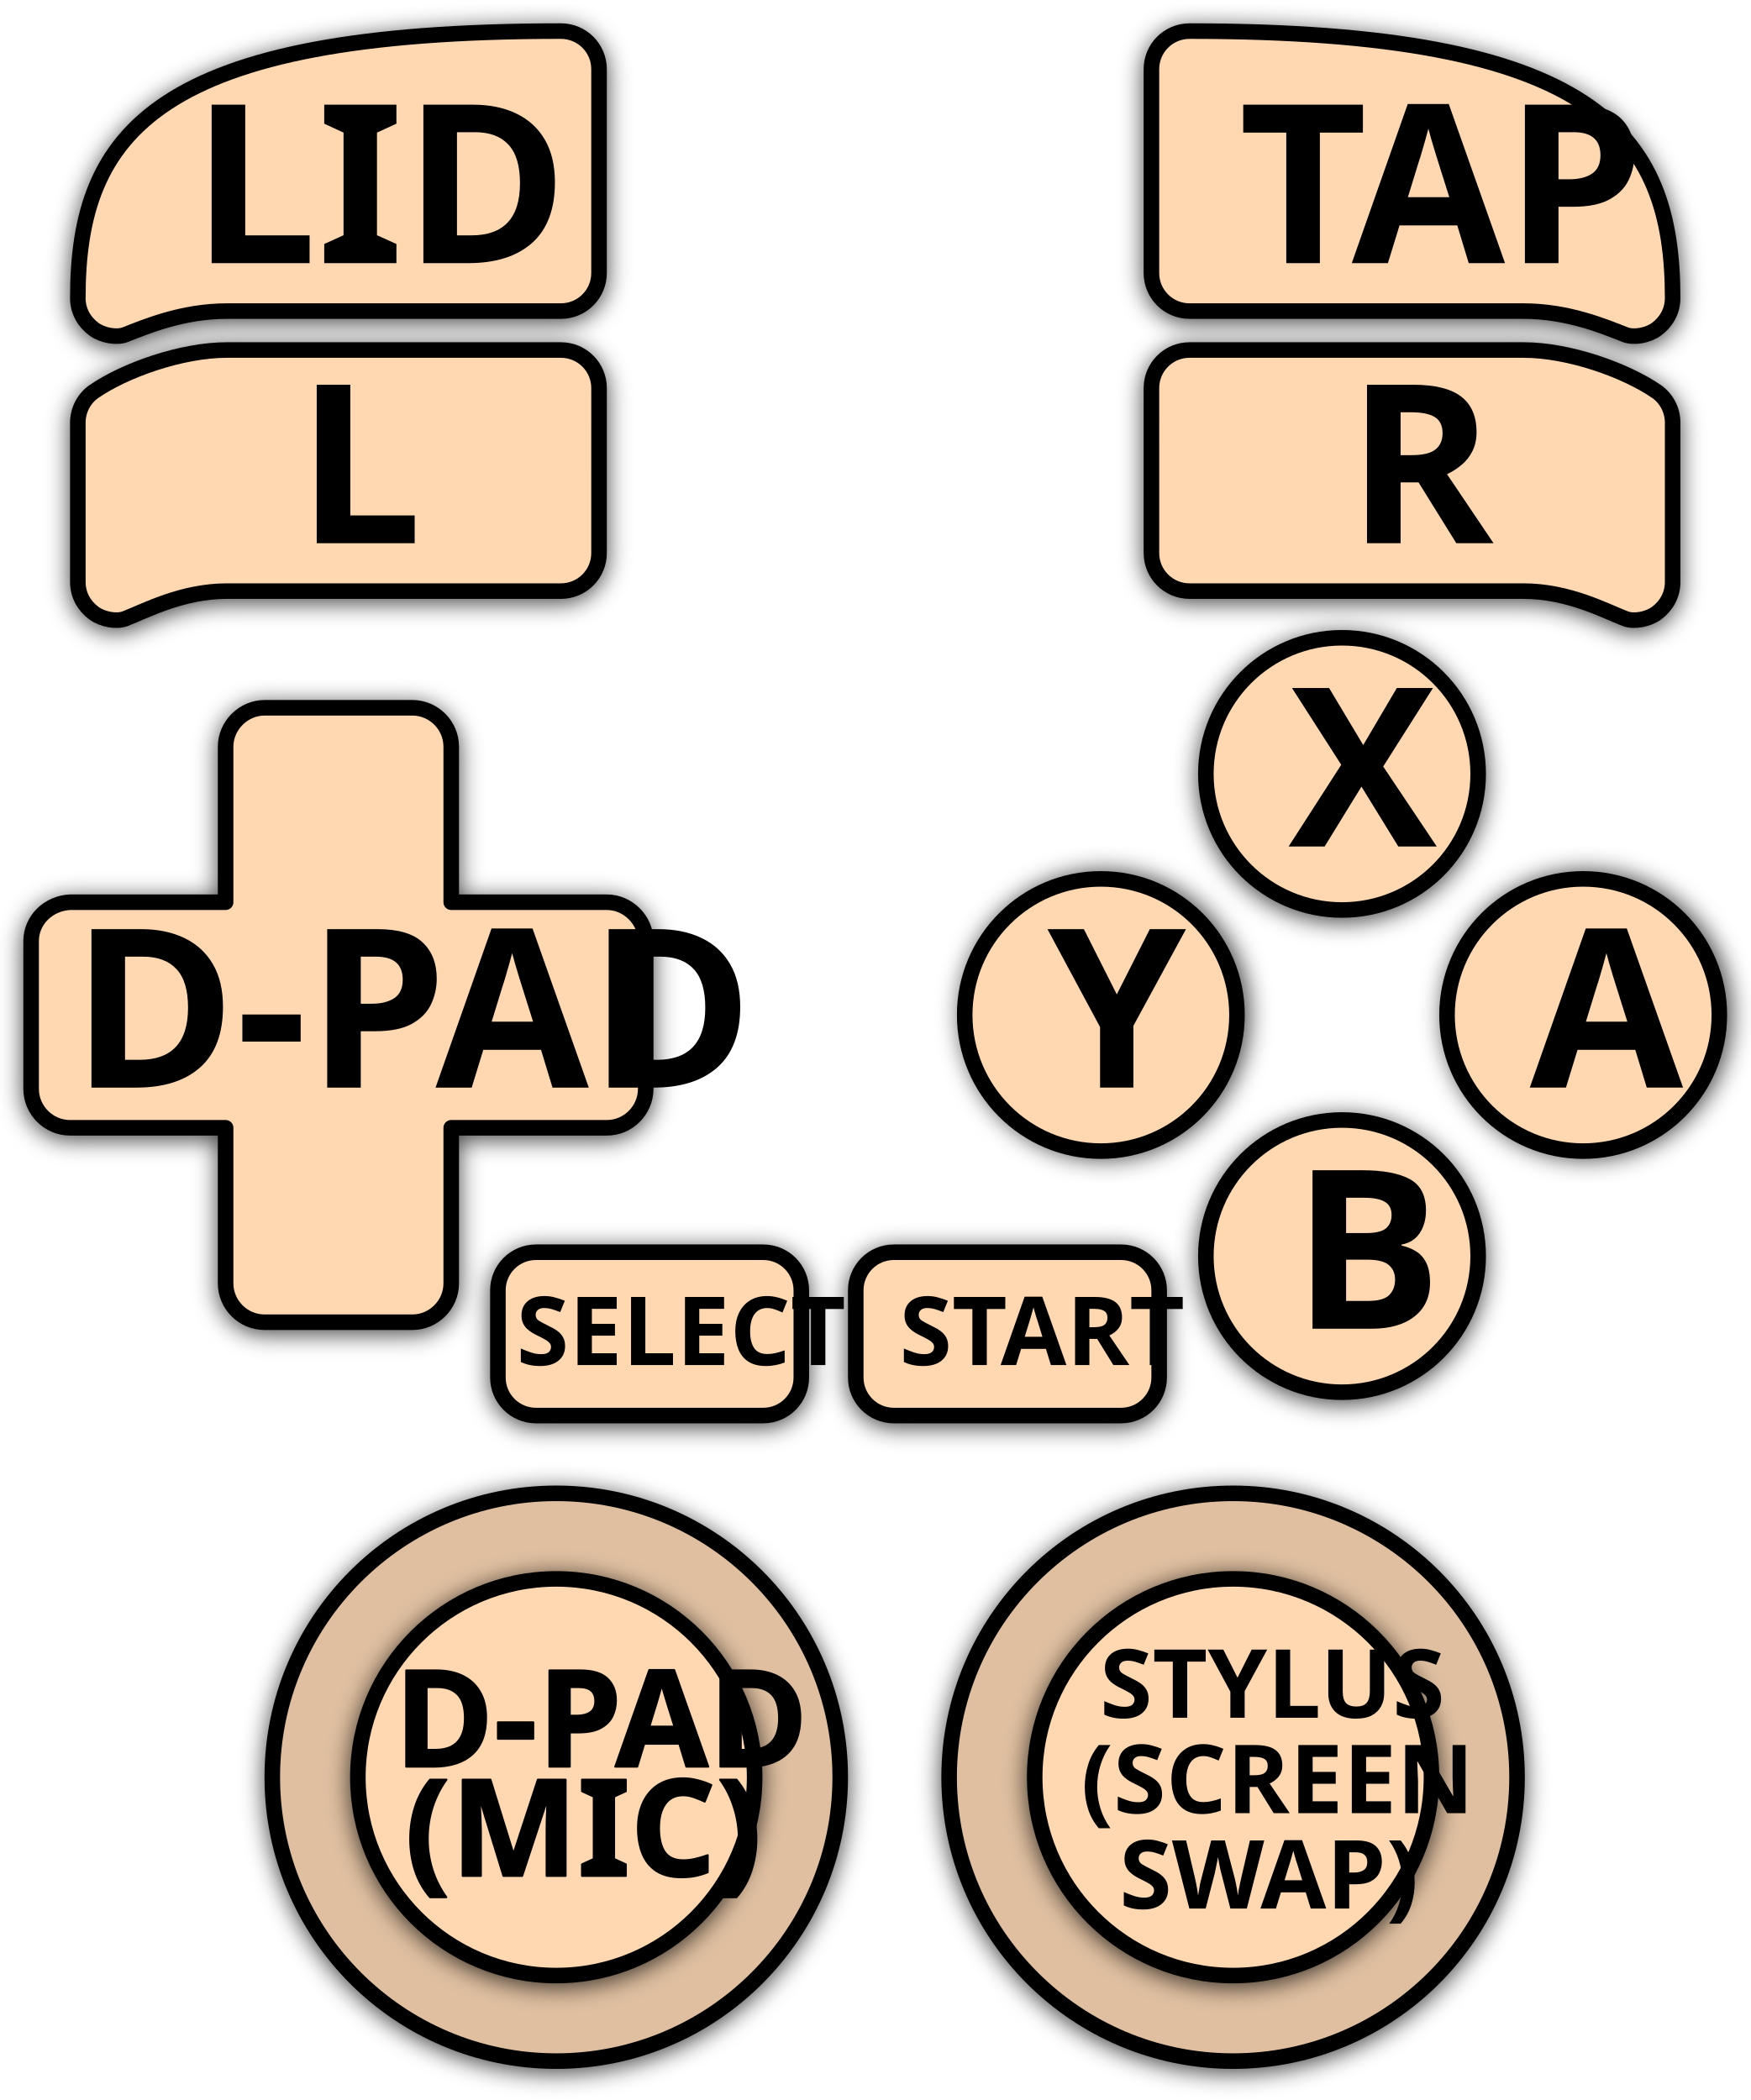
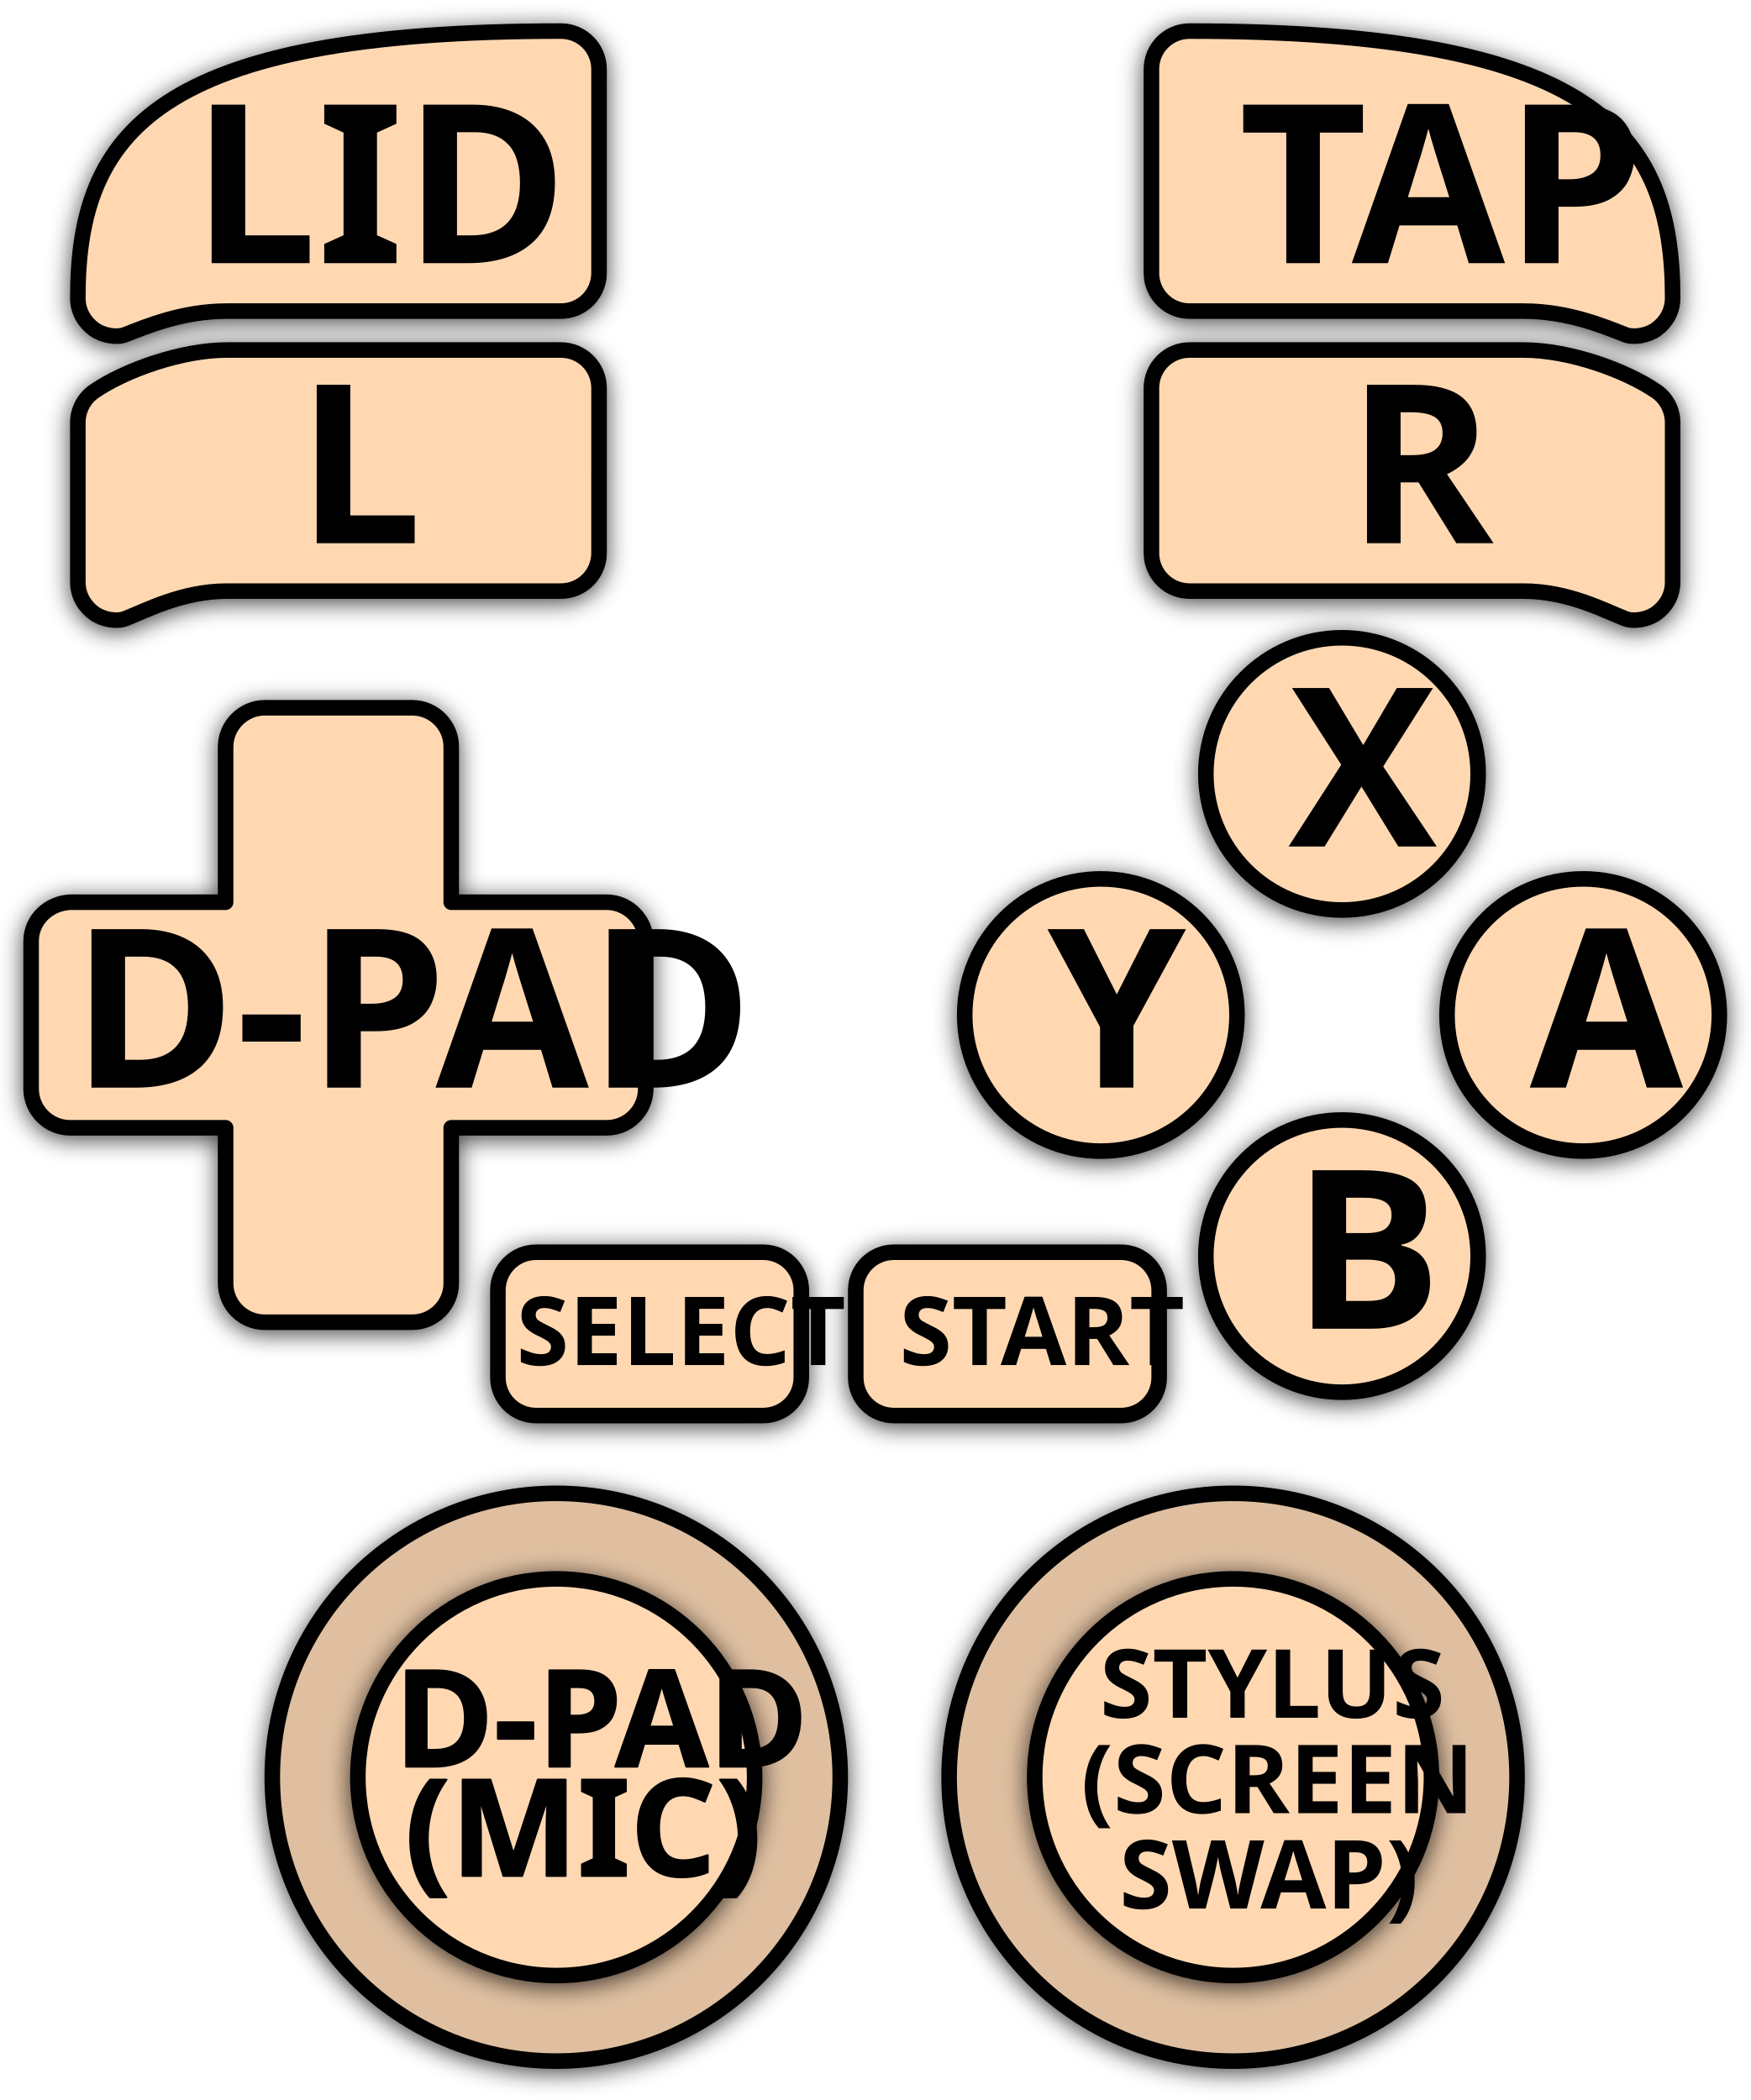
<svg xmlns="http://www.w3.org/2000/svg" version="1.1" id="Layer_3" x="0px" y="0px" viewBox="0 0 225 270" xml:space="preserve" width="225" height="270">
  <defs id="defs75">
    <rect x="41.228" y="199.808" width="55.255" height="51.834" id="rect369361" />
    <rect x="76.739" y="147.344" width="33.368" height="20.844" id="rect127464" />
    <rect x="128.25" y="105.787" width="33.96" height="33.738" id="rect83351" />
    <rect x="127.677" y="105.526" width="34.595" height="33.973" id="rect34999" />
    <rect x="161.554" y="139.782" width="33.152" height="33.894" id="rect24475" />
    <rect x="128.25" y="105.787" width="33.96" height="33.738" id="rect83351-3" />
    <rect x="128.25" y="105.787" width="33.96" height="33.738" id="rect83351-9" />
    <rect x="128.25" y="105.787" width="33.96" height="33.738" id="rect83351-5" />
    <rect x="76.739" y="147.344" width="32.548" height="20.781" id="rect127464-0" />
    <rect x="128.25" y="105.787" width="69.439" height="31.708" id="rect83351-4" />
    <rect x="128.25" y="105.787" width="33.96" height="33.738" id="rect83351-52" />
    <rect x="128.25" y="105.787" width="33.96" height="33.738" id="rect83351-52-6" />
    <rect x="128.25" y="105.787" width="33.96" height="33.738" id="rect83351-37" />
    <rect x="128.25" y="105.787" width="33.96" height="33.738" id="rect83351-3-9" />
    <rect x="128.25" y="105.787" width="33.96" height="33.738" id="rect83351-9-2" />
    <rect x="128.25" y="105.787" width="33.96" height="33.738" id="rect83351-5-7" />
    <rect x="76.739" y="147.344" width="33.368" height="20.844" id="rect127464-7" />
    <rect x="76.739" y="147.344" width="32.548" height="20.781" id="rect127464-0-5" />
    <rect x="128.25" y="105.787" width="69.439" height="31.708" id="rect83351-4-1" />
    <rect x="128.25" y="105.787" width="33.96" height="33.738" id="rect83351-52-67" />
    <rect x="128.25" y="105.787" width="33.96" height="33.738" id="rect83351-52-6-8" />
    <rect x="128.25" y="105.787" width="69.439" height="31.708" id="rect83351-4-1-4" />
    <rect x="128.25" y="105.787" width="69.439" height="31.708" id="rect83351-4-1-4-4" />
    <rect x="128.25" y="105.787" width="69.439" height="31.708" id="rect83351-4-1-4-9" />
    <rect x="128.25" y="105.787" width="69.439" height="31.708" id="rect83351-4-1-4-4-4" />
    <rect x="76.739" y="147.344" width="65.207" height="14.331" id="rect127464-7-2" />
    <rect x="76.739" y="147.344" width="65.207" height="14.331" id="rect127464-7-2-8" />
    <rect x="76.739" y="147.344" width="33.368" height="20.844" id="rect127464-7-5" />
    <rect x="76.739" y="147.344" width="65.207" height="14.331" id="rect127464-7-2-2" />
    <rect x="76.739" y="147.344" width="65.207" height="14.331" id="rect127464-7-2-8-1" />
    <rect x="76.739" y="147.344" width="32.548" height="20.781" id="rect127464-0-5-4" />
    <rect x="128.25" y="105.787" width="33.96" height="33.738" id="rect83351-37-3" />
    <rect x="128.25" y="105.787" width="33.96" height="33.738" id="rect83351-3-9-2" />
    <rect x="128.25" y="105.787" width="33.96" height="33.738" id="rect83351-9-2-3" />
    <rect x="128.25" y="105.787" width="33.96" height="33.738" id="rect83351-5-7-8" />
    <rect x="128.25" y="105.787" width="69.439" height="31.708" id="rect83351-4-1-1" />
    <rect x="128.25" y="105.787" width="69.439" height="31.708" id="rect83351-4-1-4-8" />
    <rect x="128.25" y="105.787" width="69.439" height="31.708" id="rect83351-4-1-4-9-1" />
    <rect x="128.25" y="105.787" width="33.96" height="33.738" id="rect83351-52-67-5" />
    <rect x="128.25" y="105.787" width="33.96" height="33.738" id="rect83351-52-6-8-9" />
    <rect x="128.25" y="105.787" width="69.439" height="31.708" id="rect83351-4-1-4-4-2" />
    <rect x="128.25" y="105.787" width="69.439" height="31.708" id="rect83351-4-1-4-4-4-7" />
    <rect x="128.25" y="105.787" width="69.439" height="31.708" id="rect83351-4-1-4-9-2" />
    <rect x="128.25" y="105.787" width="54.922" height="28.684" id="rect83351-4-1-4-6" />
    <rect x="128.25" y="105.787" width="54.922" height="28.684" id="rect83351-4-1-4-6-6" />
    <rect x="128.25" y="105.787" width="54.922" height="28.684" id="rect83351-4-1-4-6-6-5" />
    <rect x="128.25" y="105.787" width="54.922" height="28.684" id="rect83351-4-1-4-6-5" />
    <rect x="128.25" y="105.787" width="28.869" height="28.839" id="rect83351-4-1-4-6-9" />
    <rect x="128.25" y="105.787" width="28.869" height="28.839" id="rect83351-4-1-4-6-9-7" />
    <rect x="128.25" y="105.787" width="28.869" height="28.839" id="rect83351-4-1-4-6-9-0" />
    <rect x="128.25" y="105.787" width="28.869" height="28.839" id="rect83351-4-1-4-6-9-0-2" />
    <rect x="128.25" y="105.787" width="54.922" height="28.684" id="rect83351-4-1-4-6-5-7" />
    <rect x="128.25" y="105.787" width="54.922" height="28.684" id="rect83351-4-1-4-6-5-72" />
    <rect x="128.25" y="105.787" width="54.922" height="28.684" id="rect83351-4-1-4-6-5-72-2" />
    <rect x="128.25" y="105.787" width="30.806" height="28.718" id="rect83351-4-1-4-6-5-7-5" />
    <rect x="128.25" y="105.787" width="30.806" height="28.718" id="rect83351-4-1-4-6-5-7-5-2" />
    <rect x="128.25" y="105.787" width="30.806" height="28.718" id="rect83351-4-1-4-6-5-7-5-26" />
    <rect x="128.25" y="105.787" width="30.806" height="28.718" id="rect83351-4-1-4-6-5-7-5-4" />
    <rect x="76.739" y="147.344" width="33.368" height="20.844" id="rect127464-7-4" />
    <rect x="76.739" y="147.344" width="33.368" height="19.215" id="rect127464-7-4-8" />
    <rect x="76.739" y="147.344" width="44.004" height="35.334" id="rect127464-7-4-8-8" />
    <rect x="76.739" y="147.344" width="44.004" height="35.334" id="rect127464-7-4-8-8-8" />
    <rect x="41.228" y="199.808" width="55.255" height="51.834" id="rect369361-1" />
    <rect x="41.228" y="199.808" width="86.232" height="35.141" id="rect369361-0" />
    <rect x="128.25" y="105.787" width="81.862" height="29.811" id="rect83351-4-1-4-6-5-7-5-2-1" />
    <rect x="128.25" y="105.787" width="54.922" height="28.684" id="rect83351-4-1-4-6-5-72-2-6" />
    <rect x="128.25" y="105.787" width="54.922" height="28.684" id="rect83351-4-1-4-6-5-72-2-6-6" />
    <rect x="128.25" y="105.787" width="54.922" height="28.684" id="rect83351-4-1-4-6-5-72-2-6-6-8" />
    <rect x="128.25" y="105.787" width="77.274" height="28.684" id="rect83351-4-1-4-6-5-72-2-6-6-0" />
    <rect x="128.25" y="105.787" width="33.275" height="27.809" id="rect83351-4-1-4-6-5-72-2-6-6-5" />
    <rect x="128.25" y="105.787" width="33.275" height="27.809" id="rect83351-4-1-4-6-5-72-2-6-6-5-7" />
    <rect x="128.25" y="105.787" width="33.275" height="27.809" id="rect83351-4-1-4-6-5-72-2-6-6-5-7-2" />
    <rect x="128.25" y="105.787" width="33.275" height="27.809" id="rect83351-4-1-4-6-5-72-2-6-6-5-7-5" />
    <rect x="128.25" y="105.787" width="43.668" height="19.897" id="rect83351-4-1-4-6-5-72-2-6-6-0-4" />
    <rect x="128.25" y="105.787" width="77.274" height="28.684" id="rect83351-4-1-4-6-5-72-2-6-6-0-4-6" />
    <rect x="128.25" y="105.787" width="77.274" height="28.684" id="rect83351-4-1-4-6-5-72-2-6-6-0-4-0" />
    <rect x="128.25" y="105.787" width="61.396" height="39.166" id="rect83351-4-1-4-6-5-72-2-6-6-0-4-67" />
    <rect x="128.25" y="105.787" width="43.668" height="19.897" id="rect83351-4-1-4-6-5-72-2-6-6-0-4-3" />
    <rect x="128.25" y="105.787" width="61.396" height="39.166" id="rect83351-4-1-4-6-5-72-2-6-6-0-4-67-2" />
    <filter style="color-interpolation-filters:sRGB;" id="filter108623" x="-0.118" y="-0.219" width="1.236" height="1.462">
      <feFlood flood-opacity="0.75" flood-color="rgb(0,0,0)" result="flood" id="feFlood108613" />
      <feComposite in="flood" in2="SourceGraphic" operator="in" result="composite1" id="feComposite108615" />
      <feGaussianBlur in="composite1" stdDeviation="1.5" result="blur" id="feGaussianBlur108617" />
      <feOffset dx="0" dy="0.5" result="offset" id="feOffset108619" />
      <feComposite in="SourceGraphic" in2="offset" operator="over" result="composite2" id="feComposite108621" />
    </filter>
    <filter style="color-interpolation-filters:sRGB;" id="filter108915" x="-0.055" y="-0.055" width="1.11" height="1.12">
      <feFlood flood-opacity="1" flood-color="rgb(0,0,0)" result="flood" id="feFlood108905" />
      <feComposite in="flood" in2="SourceGraphic" operator="in" result="composite1" id="feComposite108907" />
      <feGaussianBlur in="composite1" stdDeviation="0.75" result="blur" id="feGaussianBlur108909" />
      <feOffset dx="0" dy="0.5" result="offset" id="feOffset108911" />
      <feComposite in="SourceGraphic" in2="offset" operator="over" result="composite2" id="feComposite108913" />
    </filter>
    <rect x="128.25" y="105.787" width="43.668" height="19.897" id="rect83351-4-1-4-6-5-72-2-6-6-0-4-3-4" />
    <rect x="128.25" y="105.787" width="43.668" height="19.897" id="rect83351-4-1-4-6-5-72-2-6-6-0-4-3-47" />
    <rect x="128.25" y="105.787" width="43.668" height="19.897" id="rect83351-4-1-4-6-5-72-2-6-6-0-4-3-8" />
    <rect x="128.25" y="105.787" width="43.668" height="19.897" id="rect83351-4-1-4-6-5-72-2-6-6-0-4-3-6" />
    <rect x="128.25" y="105.787" width="72.14" height="36.906" id="rect83351-4-1-4-6-5-72-2-6-6-0-4-3-5" />
  </defs>
  <g id="layer2" style="display:none">
    <rect style="display:inline;fill:#000000;fill-opacity:0.25;stroke-width:10.783;stroke-linecap:round;stroke-linejoin:round" id="rect937" width="223" height="278" x="1" y="1" rx="6.977" ry="6.969" />
  </g>
  <g id="layer1">
    <g id="layer8" style="display:inline">
      <path style="display:inline;fill:#ffd8b2;fill-opacity:1;stroke:#000000;stroke-width:2;stroke-linecap:round;stroke-linejoin:round;stroke-miterlimit:4;stroke-dasharray:none;stroke-opacity:1;paint-order:normal;filter:url(#filter108623)" d="M 103,177.112 C 103,179.778 100.843,182 98.091,182 H 68.909 C 66.157,182 64,179.778 64,177.112 v -11.223 c 0,-2.666 2.157,-4.888 4.909,-4.888 H 98.091 c 2.752,0 4.909,2.222 4.909,4.888 z" id="path23-1-9" />
      <path style="display:inline;fill:#ffd8b2;fill-opacity:1;stroke:#000000;stroke-width:2;stroke-linecap:round;stroke-linejoin:round;stroke-miterlimit:4;stroke-dasharray:none;stroke-opacity:1;paint-order:normal;filter:url(#filter108623)" d="m 148.998,177.112 c 0,2.666 -2.157,4.888 -4.909,4.888 h -29.182 c -2.752,0 -4.909,-2.222 -4.909,-4.888 v -11.223 c 0,-2.666 2.157,-4.888 4.909,-4.888 h 29.182 c 2.752,0 4.909,2.222 4.909,4.888 z" id="path23-1-9-2" />
      <text xml:space="preserve" id="text83349-9-6-1-07-17-3-8-9-5-9" style="font-style:normal;font-variant:normal;font-weight:bold;font-stretch:normal;font-size:11.054px;line-height:1;font-family:'Entangled Plain BRK';-inkscape-font-specification:'Entangled Plain BRK Bold';font-variant-ligatures:normal;font-variant-position:normal;font-variant-caps:normal;font-variant-numeric:normal;font-variant-alternates:normal;font-variant-east-asian:normal;text-indent:0;text-align:center;text-decoration-line:none;text-decoration-style:solid;text-decoration-color:#000000;letter-spacing:0px;word-spacing:0px;text-transform:none;writing-mode:lr-tb;direction:ltr;text-orientation:mixed;dominant-baseline:auto;baseline-shift:baseline;white-space:pre;shape-inside:url(#rect83351-4-1-4-6-5-72-2-6-6-0-4);shape-padding:0;shape-margin:0;inline-size:0;display:inline;fill:#000000;fill-opacity:1;stroke:none;stroke-width:0.225;stroke-linecap:round;stroke-linejoin:round;stroke-miterlimit:4;stroke-dasharray:none;stroke-dashoffset:0;stroke-opacity:1;paint-order:stroke fill markers;stop-color:#000000" x="7.898" y="0" transform="matrix(1.109734,0,0,1.109734,-83.05325,48.303)">
-         <tspan x="134.653" y="114.63" id="tspan1135">SELECT</tspan>
+         <tspan x="134.653" y="114.63" id="tspan1226">SELECT</tspan>
      </text>
      <text xml:space="preserve" id="text83349-9-6-1-07-17-3-8-9-5-9-4" style="font-style:normal;font-variant:normal;font-weight:bold;font-stretch:normal;font-size:11.054px;line-height:1;font-family:'Entangled Plain BRK';-inkscape-font-specification:'Entangled Plain BRK Bold';font-variant-ligatures:normal;font-variant-position:normal;font-variant-caps:normal;font-variant-numeric:normal;font-variant-alternates:normal;font-variant-east-asian:normal;text-indent:0;text-align:center;text-decoration-line:none;text-decoration-style:solid;text-decoration-color:#000000;letter-spacing:0px;word-spacing:0px;text-transform:none;writing-mode:lr-tb;direction:ltr;text-orientation:mixed;dominant-baseline:auto;baseline-shift:baseline;white-space:pre;shape-inside:url(#rect83351-4-1-4-6-5-72-2-6-6-0-4-3);shape-padding:0;shape-margin:0;inline-size:0;display:inline;fill:#000000;fill-opacity:1;stroke:none;stroke-width:0.225;stroke-linecap:round;stroke-linejoin:round;stroke-miterlimit:4;stroke-dasharray:none;stroke-dashoffset:0;stroke-opacity:1;paint-order:stroke fill markers;stop-color:#000000" x="7.898" y="0" transform="matrix(1.109734,0,0,1.109734,-37.05476,48.303)">
-         <tspan x="137.571" y="114.63" id="tspan1137">START</tspan>
+         <tspan x="137.571" y="114.63" id="tspan1228">START</tspan>
      </text>
    </g>
    <g id="layer7" style="display:inline">
+       <circle style="display:inline;fill:#ffd8b2;fill-opacity:1;stroke:#000000;stroke-width:2;stroke-linecap:round;stroke-linejoin:round;stroke-miterlimit:4;stroke-dasharray:none;stroke-opacity:1;paint-order:normal;filter:url(#filter108623)" id="path218689-9" cx="141.504" cy="130.502" r="17.5" />
+       <circle style="display:inline;fill:#ffd8b2;fill-opacity:1;stroke:#000000;stroke-width:2;stroke-linecap:round;stroke-linejoin:round;stroke-miterlimit:4;stroke-dasharray:none;stroke-opacity:1;paint-order:normal;filter:url(#filter108623)" id="path218689-9-6" cx="203.501" cy="130.5" r="17.5" />
      <circle style="fill:#ffd8b2;fill-opacity:1;stroke:#000000;stroke-width:2;stroke-linecap:round;stroke-linejoin:round;stroke-miterlimit:4;stroke-dasharray:none;stroke-opacity:1;paint-order:normal;filter:url(#filter108623)" id="path218689" cx="172.501" cy="99.5" r="17.5" />
      <circle style="display:inline;fill:#ffd8b2;fill-opacity:1;stroke:#000000;stroke-width:2;stroke-linecap:round;stroke-linejoin:round;stroke-miterlimit:4;stroke-dasharray:none;stroke-opacity:1;paint-order:normal;filter:url(#filter108623)" id="path218689-0" cx="172.501" cy="161.5" r="17.5" />
-       <circle style="display:inline;fill:#ffd8b2;fill-opacity:1;stroke:#000000;stroke-width:2;stroke-linecap:round;stroke-linejoin:round;stroke-miterlimit:4;stroke-dasharray:none;stroke-opacity:1;paint-order:normal;filter:url(#filter108623)" id="path218689-9" cx="-130.5" cy="141.501" transform="rotate(-90)" r="17.5" />
-       <circle style="display:inline;fill:#ffd8b2;fill-opacity:1;stroke:#000000;stroke-width:2;stroke-linecap:round;stroke-linejoin:round;stroke-miterlimit:4;stroke-dasharray:none;stroke-opacity:1;paint-order:normal;filter:url(#filter108623)" id="path218689-0-6" cx="-130.5" cy="203.501" r="17.5" transform="rotate(-90)" />
      <text xml:space="preserve" id="text83349-9-6-1-07-17-3-8-9-8" style="font-style:normal;font-variant:normal;font-weight:bold;font-stretch:normal;font-size:25.712px;line-height:1;font-family:'Entangled Plain BRK';-inkscape-font-specification:'Entangled Plain BRK Bold';font-variant-ligatures:normal;font-variant-position:normal;font-variant-caps:normal;font-variant-numeric:normal;font-variant-alternates:normal;font-variant-east-asian:normal;text-indent:0;text-align:center;text-decoration-line:none;text-decoration-style:solid;text-decoration-color:#000000;letter-spacing:0px;word-spacing:0px;text-transform:none;writing-mode:lr-tb;direction:ltr;text-orientation:mixed;dominant-baseline:auto;baseline-shift:baseline;white-space:pre;shape-inside:url(#rect83351-4-1-4-6-5-72-2-6-6-5);shape-padding:0;shape-margin:0;inline-size:0;display:inline;fill:#000000;fill-opacity:1;stroke:none;stroke-width:0.225;stroke-linecap:round;stroke-linejoin:round;stroke-miterlimit:4;stroke-dasharray:none;stroke-dashoffset:0;stroke-opacity:1;paint-order:stroke fill markers;stop-color:#000000" x="7.898" y="0" transform="matrix(1.109734,0,0,1.109734,11.71513,-31.39179)">
-         <tspan x="138.703" y="126.357" id="tspan1139">X</tspan>
+         <tspan x="138.703" y="126.357" id="tspan1230">X</tspan>
      </text>
      <text xml:space="preserve" id="text83349-9-6-1-07-17-3-8-9-8-0" style="font-style:normal;font-variant:normal;font-weight:bold;font-stretch:normal;font-size:25.712px;line-height:1;font-family:'Entangled Plain BRK';-inkscape-font-specification:'Entangled Plain BRK Bold';font-variant-ligatures:normal;font-variant-position:normal;font-variant-caps:normal;font-variant-numeric:normal;font-variant-alternates:normal;font-variant-east-asian:normal;text-indent:0;text-align:center;text-decoration-line:none;text-decoration-style:solid;text-decoration-color:#000000;letter-spacing:0px;word-spacing:0px;text-transform:none;writing-mode:lr-tb;direction:ltr;text-orientation:mixed;dominant-baseline:auto;baseline-shift:baseline;white-space:pre;shape-inside:url(#rect83351-4-1-4-6-5-72-2-6-6-5-7);shape-padding:0;shape-margin:0;inline-size:0;display:inline;fill:#000000;fill-opacity:1;stroke:none;stroke-width:0.225;stroke-linecap:round;stroke-linejoin:round;stroke-miterlimit:4;stroke-dasharray:none;stroke-dashoffset:0;stroke-opacity:1;paint-order:stroke fill markers;stop-color:#000000" x="7.898" y="0" transform="matrix(1.109734,0,0,1.109734,12.21992,30.60821)">
-         <tspan x="138.703" y="126.357" id="tspan1141">B</tspan>
+         <tspan x="138.703" y="126.357" id="tspan1232">B</tspan>
      </text>
      <text xml:space="preserve" id="text83349-9-6-1-07-17-3-8-9-8-0-1" style="font-style:normal;font-variant:normal;font-weight:bold;font-stretch:normal;font-size:25.712px;line-height:1;font-family:'Entangled Plain BRK';-inkscape-font-specification:'Entangled Plain BRK Bold';font-variant-ligatures:normal;font-variant-position:normal;font-variant-caps:normal;font-variant-numeric:normal;font-variant-alternates:normal;font-variant-east-asian:normal;text-indent:0;text-align:center;text-decoration-line:none;text-decoration-style:solid;text-decoration-color:#000000;letter-spacing:0px;word-spacing:0px;text-transform:none;writing-mode:lr-tb;direction:ltr;text-orientation:mixed;dominant-baseline:auto;baseline-shift:baseline;white-space:pre;shape-inside:url(#rect83351-4-1-4-6-5-72-2-6-6-5-7-2);shape-padding:0;shape-margin:0;inline-size:0;display:inline;fill:#000000;fill-opacity:1;stroke:none;stroke-width:0.225;stroke-linecap:round;stroke-linejoin:round;stroke-miterlimit:4;stroke-dasharray:none;stroke-dashoffset:0;stroke-opacity:1;paint-order:stroke fill markers;stop-color:#000000" x="7.898" y="0" transform="matrix(1.109734,0,0,1.109734,42.71513,-0.3917891)">
-         <tspan x="138.703" y="126.357" id="tspan1143">A</tspan>
+         <tspan x="138.703" y="126.357" id="tspan1234">A</tspan>
      </text>
      <text xml:space="preserve" id="text83349-9-6-1-07-17-3-8-9-8-0-3" style="font-style:normal;font-variant:normal;font-weight:bold;font-stretch:normal;font-size:25.712px;line-height:1;font-family:'Entangled Plain BRK';-inkscape-font-specification:'Entangled Plain BRK Bold';font-variant-ligatures:normal;font-variant-position:normal;font-variant-caps:normal;font-variant-numeric:normal;font-variant-alternates:normal;font-variant-east-asian:normal;text-indent:0;text-align:center;text-decoration-line:none;text-decoration-style:solid;text-decoration-color:#000000;letter-spacing:0px;word-spacing:0px;text-transform:none;writing-mode:lr-tb;direction:ltr;text-orientation:mixed;dominant-baseline:auto;baseline-shift:baseline;white-space:pre;shape-inside:url(#rect83351-4-1-4-6-5-72-2-6-6-5-7-5);shape-padding:0;shape-margin:0;inline-size:0;display:inline;fill:#000000;fill-opacity:1;stroke:none;stroke-width:0.225;stroke-linecap:round;stroke-linejoin:round;stroke-miterlimit:4;stroke-dasharray:none;stroke-dashoffset:0;stroke-opacity:1;paint-order:stroke fill markers;stop-color:#000000" x="7.898" y="0" transform="matrix(1.109734,0,0,1.109734,-19.28487,-0.3917891)">
-         <tspan x="138.703" y="126.357" id="tspan1145">Y</tspan>
+         <tspan x="138.703" y="126.357" id="tspan1236">Y</tspan>
      </text>
    </g>
    <g id="layer9" style="display:inline">
      <path style="display:inline;fill:#ffd8b2;fill-opacity:1;stroke:#000000;stroke-width:2;stroke-linecap:round;stroke-linejoin:round;stroke-miterlimit:4;stroke-dasharray:none;stroke-opacity:1;paint-order:normal;filter:url(#filter108623)" d="m 83,140 c 0,2.74 -2.248,5.006 -5,5 H 58 v 20 c 0,2.752 -2.26,5 -5,5 H 34 c -2.74,0 -5,-2.248 -5,-5 V 145 H 9 c -2.752,0 -5,-2.26 -5,-5 v -19 c 0,-2.74 2.252,-4.863 5,-5 H 29 V 96 c 0,-2.74 2.322,-5 5,-5 h 19 c 2.74,0 5,2.248 5,5 v 20 h 20 c 2.74,0 5.014,2.323 5,5 z" id="path6246" />
      <text xml:space="preserve" id="text83349-9-6-1-07-17-3-8-9-5" style="font-style:normal;font-variant:normal;font-weight:bold;font-stretch:normal;font-size:25.712px;line-height:1;font-family:'Entangled Plain BRK';-inkscape-font-specification:'Entangled Plain BRK Bold';font-variant-ligatures:normal;font-variant-position:normal;font-variant-caps:normal;font-variant-numeric:normal;font-variant-alternates:normal;font-variant-east-asian:normal;text-indent:0;text-align:center;text-decoration-line:none;text-decoration-style:solid;text-decoration-color:#000000;letter-spacing:0px;word-spacing:0px;text-transform:none;writing-mode:lr-tb;direction:ltr;text-orientation:mixed;dominant-baseline:auto;baseline-shift:baseline;white-space:pre;shape-inside:url(#rect83351-4-1-4-6-5-72-2-6-6-0);shape-padding:0;shape-margin:0;inline-size:0;display:inline;fill:#000000;fill-opacity:1;stroke:none;stroke-width:0.225;stroke-linecap:round;stroke-linejoin:round;stroke-miterlimit:4;stroke-dasharray:none;stroke-dashoffset:0;stroke-opacity:1;paint-order:stroke fill markers;stop-color:#000000" x="7.898" y="0" transform="matrix(1.109734,0,0,1.109734,-141.6998,-0.3899094)">
-         <tspan x="135.968" y="126.357" id="tspan1147">D-PAD</tspan>
+         <tspan x="135.968" y="126.357" id="tspan1238">D-PAD</tspan>
      </text>
    </g>
    <g id="layer10" style="display:inline">
      <g id="g977">
        <circle style="opacity:1;fill:#dfbfa0;fill-opacity:1;stroke:#000000;stroke-width:2;stroke-linecap:round;stroke-linejoin:round;stroke-miterlimit:4;stroke-dasharray:none;stroke-opacity:1;paint-order:normal;filter:url(#filter108623)" id="path358887" cx="158.5" cy="228.5" r="36.5" />
        <circle style="opacity:1;fill:#ffd8b2;fill-opacity:1;stroke:#000000;stroke-width:2;stroke-linecap:round;stroke-linejoin:round;stroke-miterlimit:4;stroke-dasharray:none;stroke-opacity:1;paint-order:normal;filter:url(#filter108623)" id="path359169" cx="158.5" cy="228.5" r="25.5" />
      </g>
      <g id="g973">
        <circle style="display:inline;fill:#dfbfa0;fill-opacity:1;stroke:#000000;stroke-width:2;stroke-linecap:round;stroke-linejoin:round;stroke-miterlimit:4;stroke-dasharray:none;stroke-opacity:1;paint-order:normal;filter:url(#filter108623)" id="path358887-3" cx="71.5" cy="228.5" r="36.5" />
        <circle style="display:inline;opacity:1;fill:#ffd8b2;fill-opacity:1;stroke:#000000;stroke-width:2;stroke-linecap:round;stroke-linejoin:round;stroke-miterlimit:4;stroke-dasharray:none;stroke-opacity:1;paint-order:normal;filter:url(#filter108623)" id="path359169-9" cx="71.5" cy="228.5" r="25.5" />
      </g>
      <text xml:space="preserve" id="text83349-9-6-1-07-17-3-8-9-5-9-23" style="font-style:normal;font-variant:normal;font-weight:bold;font-stretch:normal;font-size:15.619px;line-height:0.81;font-family:'Entangled Plain BRK';-inkscape-font-specification:'Entangled Plain BRK Bold';font-variant-ligatures:normal;font-variant-position:normal;font-variant-caps:normal;font-variant-numeric:normal;font-variant-alternates:normal;font-variant-east-asian:normal;text-indent:0;text-align:center;text-decoration-line:none;text-decoration-style:solid;text-decoration-color:#000000;letter-spacing:0px;word-spacing:0px;text-transform:none;writing-mode:lr-tb;direction:ltr;text-orientation:mixed;dominant-baseline:auto;baseline-shift:baseline;white-space:pre;shape-inside:url(#rect83351-4-1-4-6-5-72-2-6-6-0-4-67);shape-padding:0;shape-margin:0;inline-size:0;display:inline;fill:#000000;fill-opacity:1;stroke:#000000;stroke-width:0.225;stroke-linecap:round;stroke-linejoin:round;stroke-miterlimit:4;stroke-dasharray:none;stroke-dashoffset:0;stroke-opacity:1;paint-order:stroke fill markers;stop-color:#000000" x="7.898" y="0" transform="matrix(1.109734,0,0,1.109734,-104.8891,97.53249)">
-         <tspan x="140.165" y="116.799" id="tspan1149">D-PAD
+         <tspan x="140.165" y="116.799" id="tspan1240">D-PAD
</tspan>
-         <tspan x="141.407" y="129.451" id="tspan1151">(MIC)</tspan>
+         <tspan x="141.407" y="129.451" id="tspan1242">(MIC)</tspan>
      </text>
      <text xml:space="preserve" id="text83349-9-6-1-07-17-3-8-9-5-9-4-8" style="font-style:normal;font-variant:normal;font-weight:bold;font-stretch:normal;font-size:11.054px;line-height:1;font-family:'Entangled Plain BRK';-inkscape-font-specification:'Entangled Plain BRK Bold';font-variant-ligatures:normal;font-variant-position:normal;font-variant-caps:normal;font-variant-numeric:normal;font-variant-alternates:normal;font-variant-east-asian:normal;text-indent:0;text-align:center;text-decoration-line:none;text-decoration-style:solid;text-decoration-color:#000000;letter-spacing:0px;word-spacing:0px;text-transform:none;writing-mode:lr-tb;direction:ltr;text-orientation:mixed;dominant-baseline:auto;baseline-shift:baseline;white-space:pre;shape-inside:url(#rect83351-4-1-4-6-5-72-2-6-6-0-4-3-5);shape-padding:0;shape-margin:0;inline-size:0;display:inline;fill:#000000;fill-opacity:1;stroke:none;stroke-width:0.225;stroke-linecap:round;stroke-linejoin:round;stroke-miterlimit:4;stroke-dasharray:none;stroke-dashoffset:0;stroke-opacity:1;paint-order:stroke fill markers;stop-color:#000000" x="7.898" y="0" transform="matrix(1.109734,0,0,1.109734,-23.8507,93.64287)">
-         <tspan x="148.888" y="114.63" id="tspan1153">STYLUS
+         <tspan x="148.888" y="114.63" id="tspan1244">STYLUS
</tspan>
-         <tspan x="146.705" y="125.684" id="tspan1155">(SCREEN
+         <tspan x="146.705" y="125.684" id="tspan1246">(SCREEN
</tspan>
-         <tspan x="151.149" y="136.737" id="tspan1157">SWAP)</tspan>
+         <tspan x="151.149" y="136.737" id="tspan1248">SWAP)</tspan>
      </text>
    </g>
    <g id="layer4" style="display:inline">
      <path style="display:inline;fill:#ffd8b2;fill-opacity:1;stroke:#000000;stroke-width:2;stroke-linecap:round;stroke-linejoin:round;stroke-miterlimit:4;stroke-dasharray:none;stroke-opacity:1;paint-order:normal;filter:url(#filter108623)" d="m 77,71.112 c 0,2.666 -2.157,4.888 -4.909,4.888 H 29.167 c -5.736,0 -10.394,2.501 -13.061,3.541 -1.119,0.437 -2.93,0.103 -4.029,-0.704 -1.212,-0.889 -2.072,-2.29 -2.072,-4.006 V 54.329 c 0,-1.626 0.827,-3.132 2.055,-3.981 3.995,-2.761 11.286,-5.346 17.108,-5.346 h 42.924 c 2.752,0 4.909,2.222 4.909,4.888 z" id="path23-1-9-3" />
      <path style="display:inline;fill:#ffd8b2;fill-opacity:1;stroke:#000000;stroke-width:2;stroke-linecap:round;stroke-linejoin:round;stroke-miterlimit:4;stroke-dasharray:none;stroke-opacity:1;paint-order:normal;filter:url(#filter108623)" d="m 148.005,71.112 c 0,2.666 2.157,4.888 4.909,4.888 h 42.924 c 5.736,0 10.394,2.501 13.061,3.541 1.119,0.437 2.93,0.103 4.029,-0.704 C 214.14,77.948 215,76.547 215,74.832 V 54.329 c 0,-1.626 -0.827,-3.132 -2.055,-3.981 -3.995,-2.761 -11.286,-5.346 -17.108,-5.346 h -42.924 c -2.752,0 -4.909,2.222 -4.909,4.888 z" id="path23-1-9-3-1" />
      <text xml:space="preserve" id="text83349-9-6-1-07-17-3-8-9" style="font-style:normal;font-variant:normal;font-weight:bold;font-stretch:normal;font-size:25.712px;line-height:1;font-family:'Entangled Plain BRK';-inkscape-font-specification:'Entangled Plain BRK Bold';font-variant-ligatures:normal;font-variant-position:normal;font-variant-caps:normal;font-variant-numeric:normal;font-variant-alternates:normal;font-variant-east-asian:normal;text-indent:0;text-align:center;text-decoration-line:none;text-decoration-style:solid;text-decoration-color:#000000;letter-spacing:0px;word-spacing:0px;text-transform:none;writing-mode:lr-tb;direction:ltr;text-orientation:mixed;dominant-baseline:auto;baseline-shift:baseline;white-space:pre;shape-inside:url(#rect83351-4-1-4-6-5-72-2-6-6);shape-padding:0;shape-margin:0;inline-size:0;display:inline;fill:#000000;fill-opacity:1;stroke:none;stroke-width:0.225;stroke-linecap:round;stroke-linejoin:round;stroke-miterlimit:4;stroke-dasharray:none;stroke-dashoffset:0;stroke-opacity:1;paint-order:stroke fill markers;stop-color:#000000" x="7.898" y="0" transform="matrix(1.109734,0,0,1.109734,-127.7906,-70.38309)">
-         <tspan x="149.527" y="126.357" id="tspan1159">L</tspan>
+         <tspan x="149.527" y="126.357" id="tspan1250">L</tspan>
      </text>
      <text xml:space="preserve" id="text83349-9-6-1-07-17-3-8-9-7" style="font-style:normal;font-variant:normal;font-weight:bold;font-stretch:normal;font-size:25.712px;line-height:1;font-family:'Entangled Plain BRK';-inkscape-font-specification:'Entangled Plain BRK Bold';font-variant-ligatures:normal;font-variant-position:normal;font-variant-caps:normal;font-variant-numeric:normal;font-variant-alternates:normal;font-variant-east-asian:normal;text-indent:0;text-align:center;text-decoration-line:none;text-decoration-style:solid;text-decoration-color:#000000;letter-spacing:0px;word-spacing:0px;text-transform:none;writing-mode:lr-tb;direction:ltr;text-orientation:mixed;dominant-baseline:auto;baseline-shift:baseline;white-space:pre;shape-inside:url(#rect83351-4-1-4-6-5-72-2-6-6-8);shape-padding:0;shape-margin:0;inline-size:0;display:inline;fill:#000000;fill-opacity:1;stroke:none;stroke-width:0.225;stroke-linecap:round;stroke-linejoin:round;stroke-miterlimit:4;stroke-dasharray:none;stroke-dashoffset:0;stroke-opacity:1;paint-order:stroke fill markers;stop-color:#000000" x="7.898" y="0" transform="matrix(1.109734,0,0,1.109734,7.212728,-70.38311)">
-         <tspan x="149.527" y="126.357" id="tspan1161">R</tspan>
+         <tspan x="149.527" y="126.357" id="tspan1252">R</tspan>
      </text>
    </g>
    <g id="layer6" style="display:inline">
      <path style="display:inline;fill:#ffd8b2;fill-opacity:1;stroke:#000000;stroke-width:2;stroke-linecap:round;stroke-linejoin:round;stroke-miterlimit:4;stroke-dasharray:none;stroke-opacity:1;paint-order:normal;filter:url(#filter108623)" d="m 76.999,35.11 c 0,2.666 -2.157,4.888 -4.909,4.888 H 29.165 c -5.736,0 -10.394,1.988 -13.061,3.028 -1.119,0.437 -2.93,0.103 -4.029,-0.704 -1.212,-0.889 -2.072,-2.29 -2.072,-4.006 0,-21.258 9.99,-34.319 62.087,-34.319 2.752,0 4.909,2.222 4.909,4.888 z" id="path23-1-9-3-3" />
      <path style="display:inline;fill:#ffd8b2;fill-opacity:1;stroke:#000000;stroke-width:2;stroke-linecap:round;stroke-linejoin:round;stroke-miterlimit:4;stroke-dasharray:none;stroke-opacity:1;paint-order:normal;filter:url(#filter108623)" d="m 148.004,35.11 c 0,2.666 2.157,4.888 4.909,4.888 h 42.925 c 5.736,0 10.394,1.988 13.061,3.028 1.119,0.437 2.93,0.103 4.029,-0.704 C 214.14,41.433 215,40.033 215,38.317 215,17.059 205.01,3.998 152.913,3.998 c -2.752,0 -4.909,2.222 -4.909,4.888 z" id="path23-1-9-3-3-0" />
      <text xml:space="preserve" id="text83349-9-6-1-07-17-3" style="font-style:normal;font-variant:normal;font-weight:bold;font-stretch:normal;font-size:25.712px;line-height:1;font-family:'Entangled Plain BRK';-inkscape-font-specification:'Entangled Plain BRK Bold';font-variant-ligatures:normal;font-variant-position:normal;font-variant-caps:normal;font-variant-numeric:normal;font-variant-alternates:normal;font-variant-east-asian:normal;text-indent:0;text-align:center;text-decoration-line:none;text-decoration-style:solid;text-decoration-color:#000000;letter-spacing:0px;word-spacing:0px;text-transform:none;writing-mode:lr-tb;direction:ltr;text-orientation:mixed;dominant-baseline:auto;baseline-shift:baseline;white-space:pre;shape-inside:url(#rect83351-4-1-4-6-5-72-2);shape-padding:0;shape-margin:0;inline-size:0;display:inline;fill:#000000;fill-opacity:1;stroke:none;stroke-width:0.225;stroke-linecap:round;stroke-linejoin:round;stroke-miterlimit:4;stroke-dasharray:none;stroke-dashoffset:0;stroke-opacity:1;paint-order:stroke fill markers;stop-color:#000000" x="7.898" y="0" transform="matrix(1.109734,0,0,1.109734,6.350078,-106.3927)">
-         <tspan x="137.764" y="126.357" id="tspan1163">TAP</tspan>
+         <tspan x="137.764" y="126.357" id="tspan1254">TAP</tspan>
      </text>
      <text xml:space="preserve" id="text83349-9-6-1-07-17-3-8" style="font-style:normal;font-variant:normal;font-weight:bold;font-stretch:normal;font-size:25.712px;line-height:1;font-family:'Entangled Plain BRK';-inkscape-font-specification:'Entangled Plain BRK Bold';font-variant-ligatures:normal;font-variant-position:normal;font-variant-caps:normal;font-variant-numeric:normal;font-variant-alternates:normal;font-variant-east-asian:normal;text-indent:0;text-align:center;text-decoration-line:none;text-decoration-style:solid;text-decoration-color:#000000;letter-spacing:0px;word-spacing:0px;text-transform:none;writing-mode:lr-tb;direction:ltr;text-orientation:mixed;dominant-baseline:auto;baseline-shift:baseline;white-space:pre;shape-inside:url(#rect83351-4-1-4-6-5-72-2-6);shape-padding:0;shape-margin:0;inline-size:0;display:inline;fill:#000000;fill-opacity:1;stroke:none;stroke-width:0.225;stroke-linecap:round;stroke-linejoin:round;stroke-miterlimit:4;stroke-dasharray:none;stroke-dashoffset:0;stroke-opacity:1;paint-order:stroke fill markers;stop-color:#000000" x="7.898" y="0" transform="matrix(1.109734,0,0,1.109734,-127.5736,-106.3927)">
-         <tspan x="137.16" y="126.357" id="tspan1165">LID</tspan>
+         <tspan x="137.16" y="126.357" id="tspan1256">LID</tspan>
      </text>
    </g>
  </g>
</svg>
